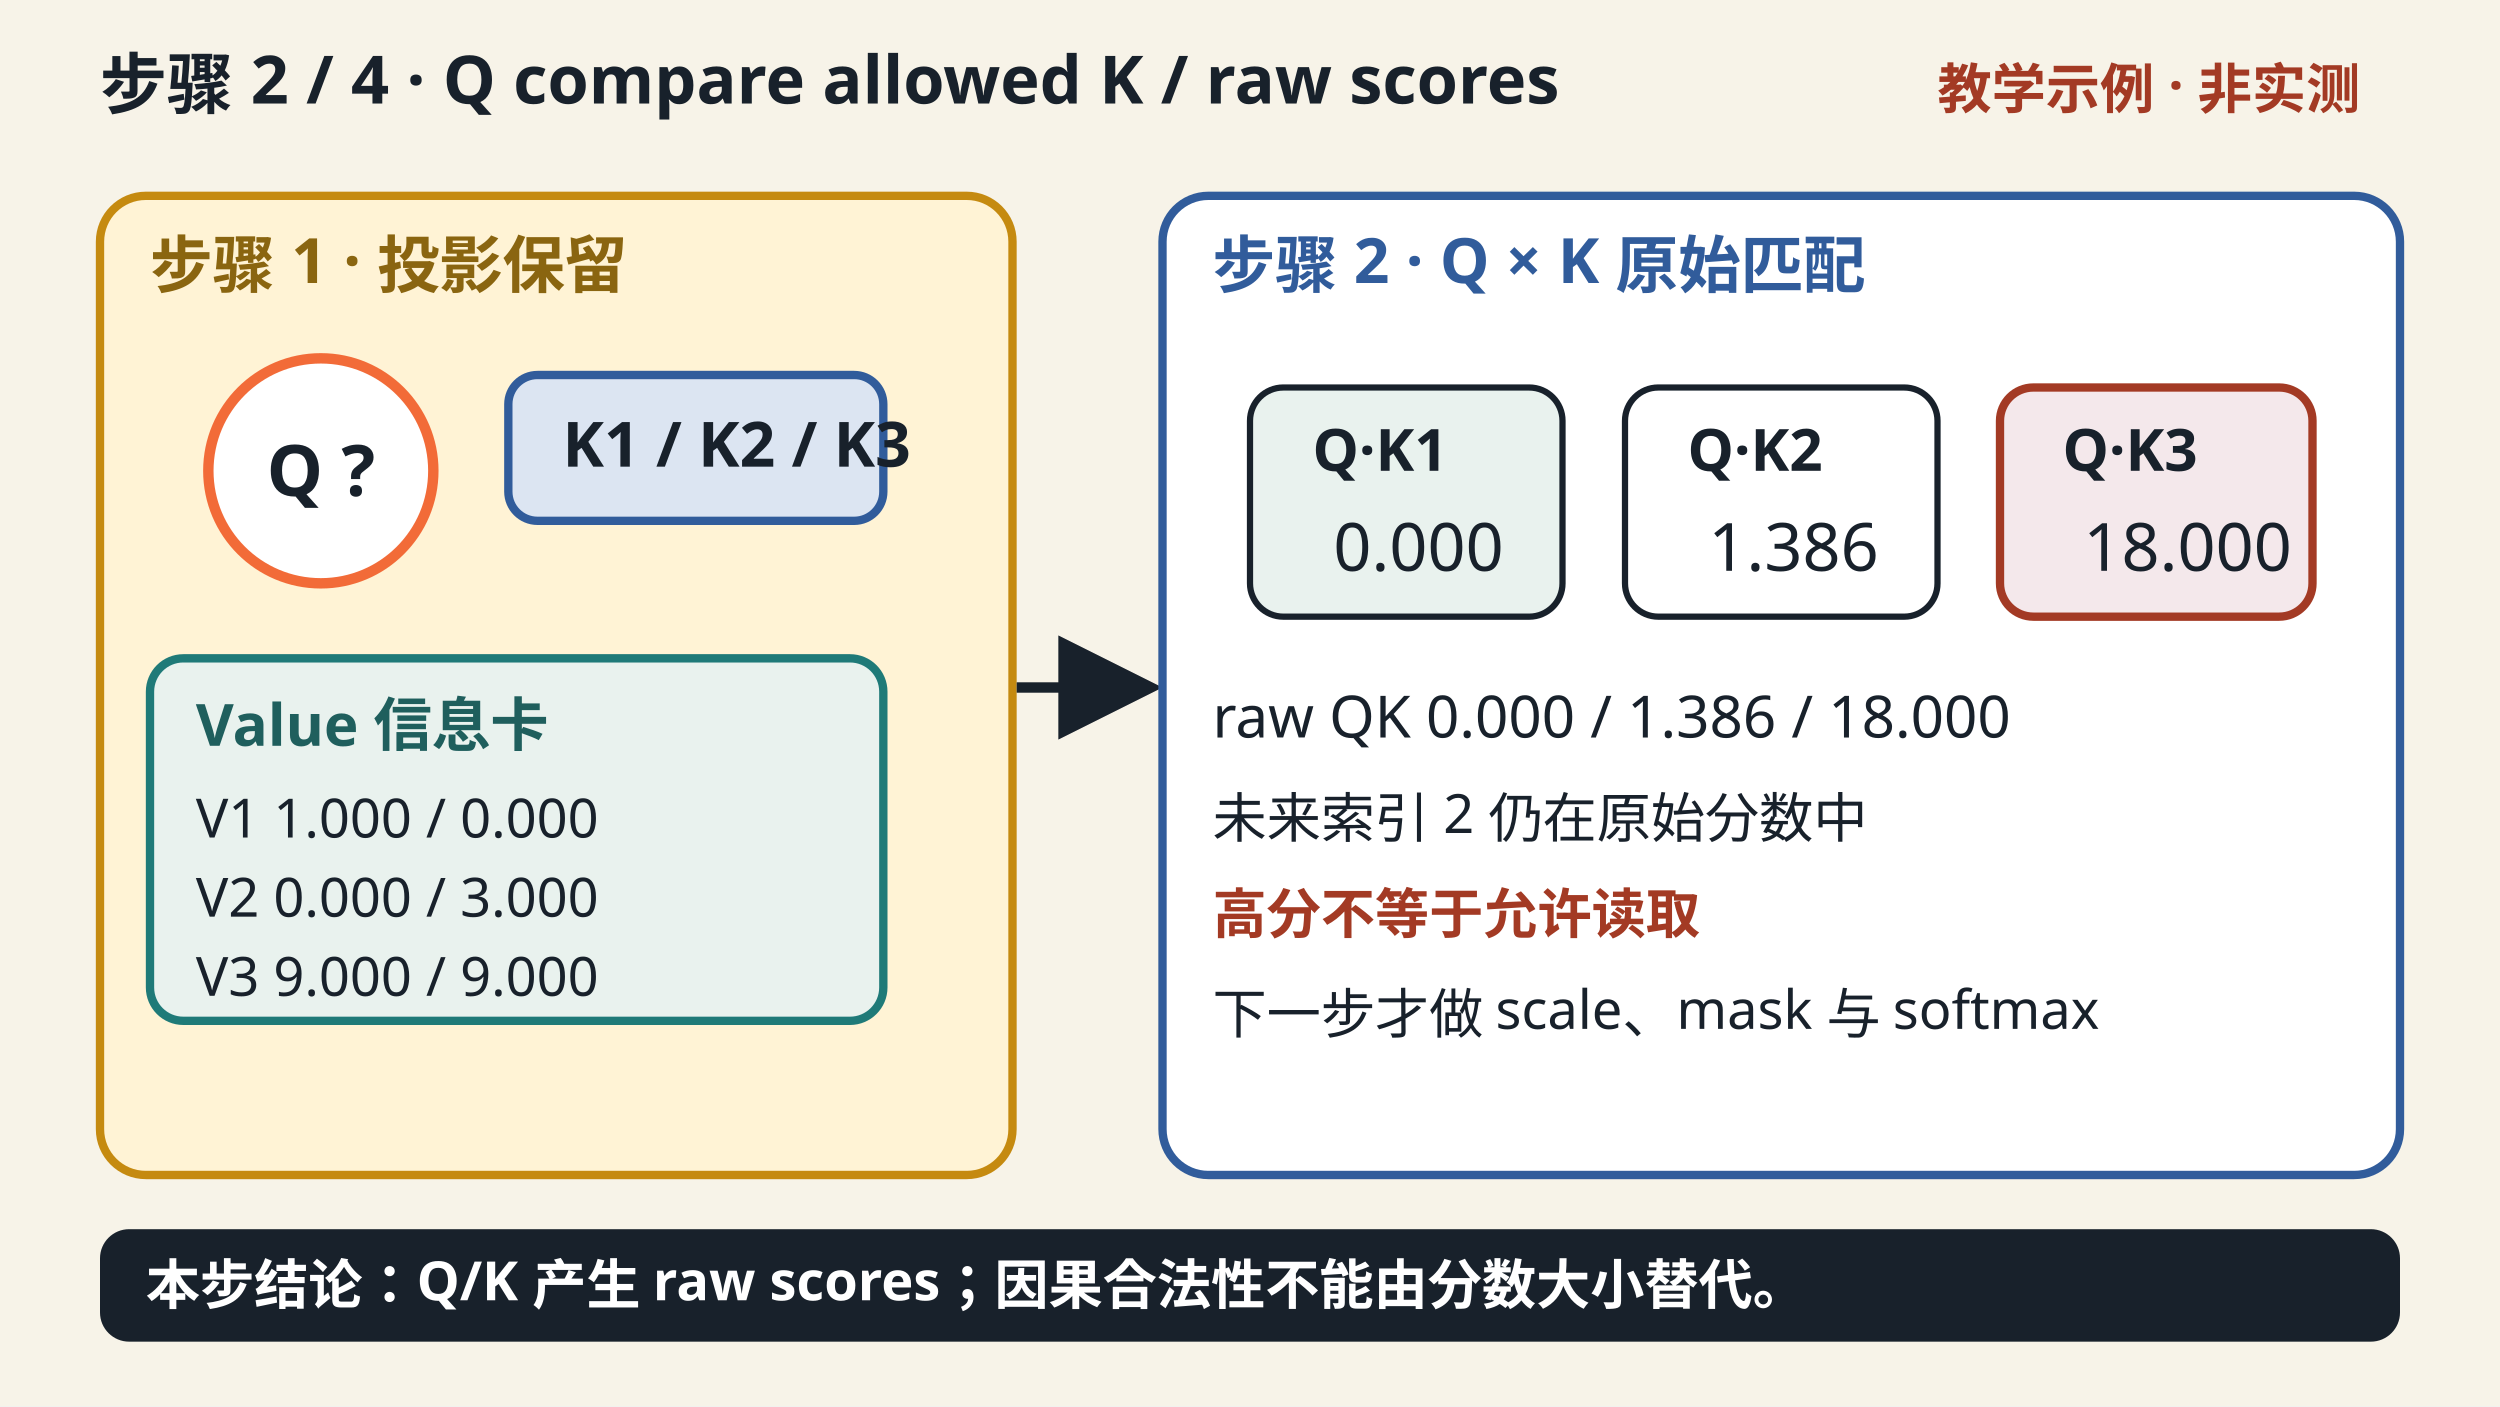
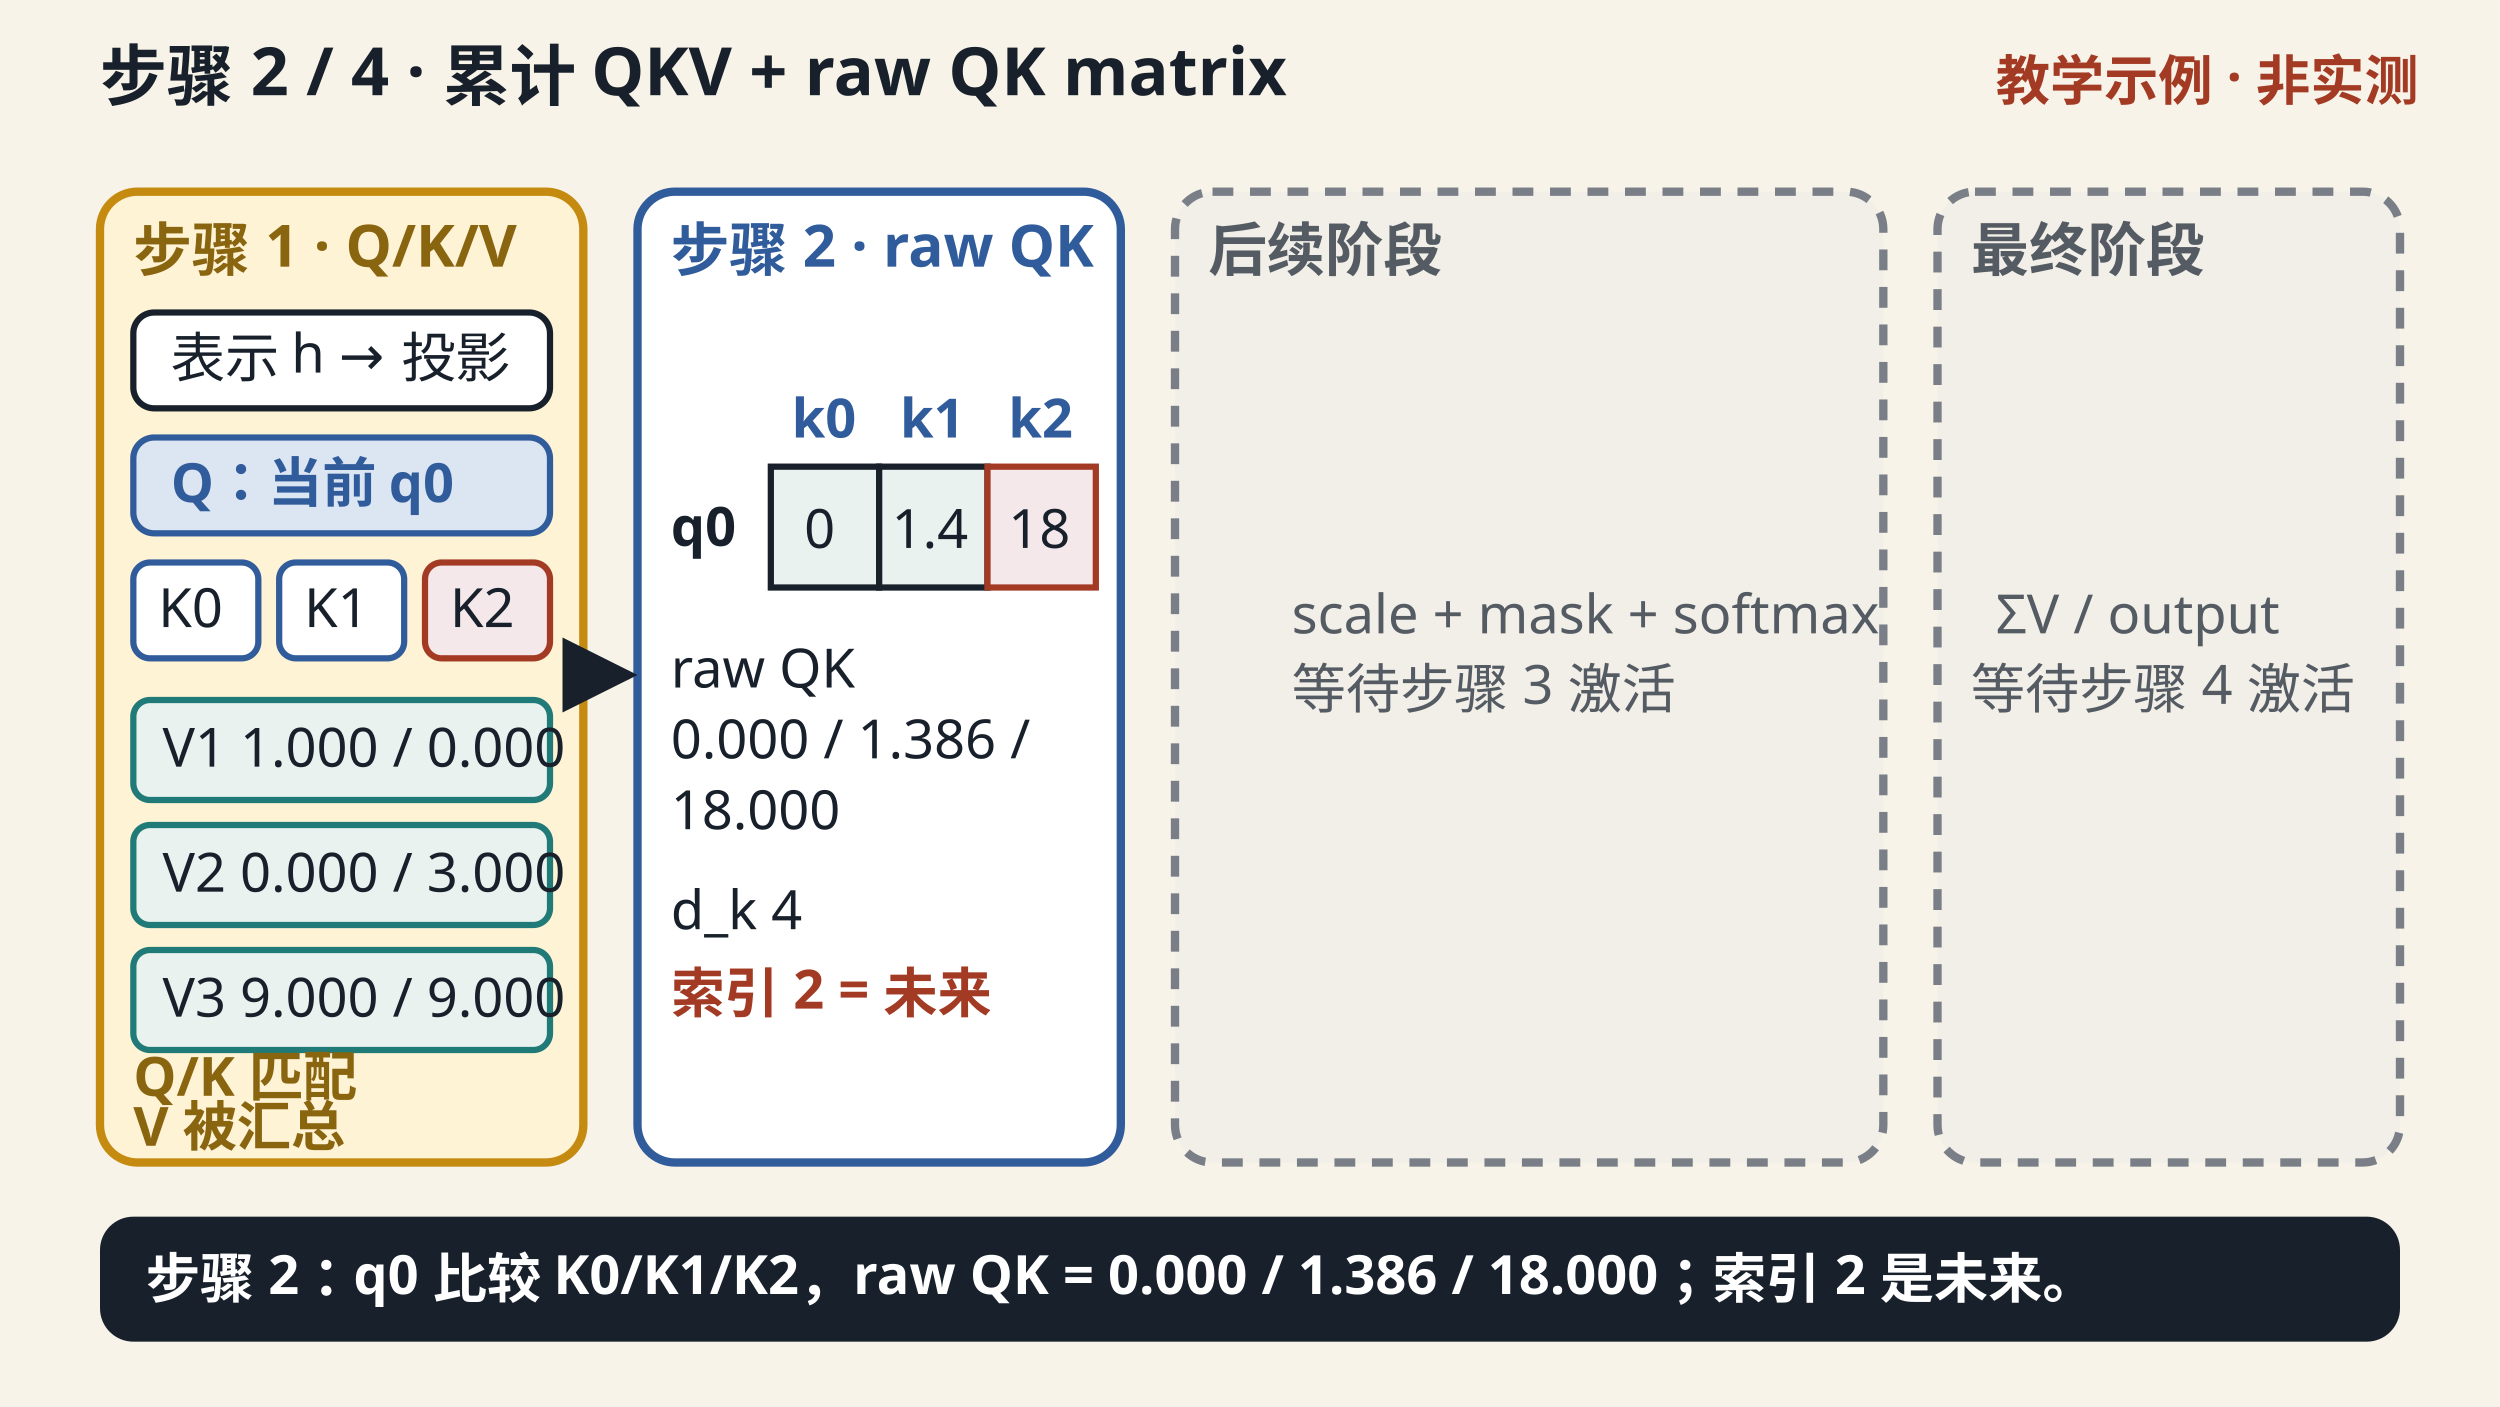
- <svg xmlns="http://www.w3.org/2000/svg" width="1200" height="675" viewBox="0 0 1200 675" role="img" aria-labelledby="sms2-title sms2-desc">
+ <svg xmlns="http://www.w3.org/2000/svg" width="1200" height="675" viewBox="0 0 1200 675" role="img" aria-labelledby="sms4-title sms4-desc">
  <defs>
-     <marker id="sms2-arrow" markerWidth="10" markerHeight="10" refX="8" refY="5" orient="auto">
-       <path d="M0 0 L10 5 L0 10 Z" fill="#18212B" />
+     <pattern id="sms4-mask" width="10" height="10" patternUnits="userSpaceOnUse" patternTransform="rotate(45)">
+       <line x1="0" y1="0" x2="0" y2="10" stroke="#A33A24" stroke-width="3" />
+     </pattern>
+     <marker id="sms4-arrow" markerWidth="9" markerHeight="9" refX="8" refY="4.5" orient="auto">
+       <path d="M0 0 L9 4.5 L0 9 Z" fill="#18212B" />
    </marker>
  </defs>
  <rect x="0" y="0" width="1200" height="675" fill="#F7F3E8" />
-   <text x="48" y="52" font-family="Trebuchet MS" font-size="32" font-weight="700" fill="#18212B">步骤 2 / 4 · Q compare allowed K / raw scores</text>
-   <text x="930" y="52" font-family="Trebuchet MS" font-size="26" font-weight="700" fill="#A33A24">教学示例 · 非实测</text>
-   <g data-region="phase-project">
-     <rect x="48" y="94" width="438" height="470" rx="22" fill="#FFF3D5" stroke="#C58A10" stroke-width="4" />
-     <text x="72" y="138" font-family="Trebuchet MS" font-size="30" font-weight="700" fill="#8A6510">步骤 1 · 投影保留</text>
-     <circle cx="154" cy="226" r="54" fill="#FFFFFF" stroke="#F26B38" stroke-width="5" />
-     <text x="128" y="238" font-family="Trebuchet MS" font-size="34" font-weight="700" fill="#18212B">Q ?</text>
-     <rect x="244" y="180" width="180" height="70" rx="14" fill="#DCE5F2" stroke="#315C9B" stroke-width="4" />
-     <text x="270" y="224" font-family="Trebuchet MS" font-size="30" font-weight="700" fill="#18212B">K1 / K2 / K3</text>
-     <rect x="72" y="316" width="352" height="174" rx="16" fill="#E9F2EE" stroke="#1F7A78" stroke-width="4" />
-     <text x="94" y="358" font-family="Trebuchet MS" font-size="28" font-weight="700" fill="#1F5F5D">Value 信息卡</text>
-     <text x="94" y="402" font-family="Trebuchet MS" font-size="26" fill="#18212B">V1 1.000 / 0.000</text>
-     <text x="94" y="440" font-family="Trebuchet MS" font-size="26" fill="#18212B">V2 0.000 / 3.000</text>
-     <text x="94" y="478" font-family="Trebuchet MS" font-size="26" fill="#18212B">V3 9.000 / 9.000</text>
+   <text x="48" y="48" font-family="Trebuchet MS" font-size="32" font-weight="700" fill="#18212B">步骤 2 / 4 · 累计 QKV + raw QK matrix</text>
+   <text x="958" y="48" font-family="Trebuchet MS" font-size="26" font-weight="700" fill="#A33A24">教学示例 · 非实测</text>
+   <g data-region="phase-project" data-phase="project" data-state="active">
+     <rect x="48" y="92" width="232" height="466" rx="18" fill="#FFF3D5" stroke="#C58A10" stroke-width="4" />
+     <text x="64" y="130" font-family="Trebuchet MS" font-size="28" font-weight="700" fill="#8A6510">步骤 1 · Q/K/V</text>
+     <rect data-region="phase-node" data-phase="project" data-state="active" data-node="h" x="64" y="150" width="200" height="46" rx="10" fill="#FFFFFF" stroke="#18212B" stroke-width="3" />
+     <text x="82" y="181" font-family="Trebuchet MS" font-size="26" fill="#18212B">表示 h → 投影</text>
+     <rect data-region="phase-node" data-phase="project" data-state="active" data-node="q" x="64" y="210" width="200" height="46" rx="10" fill="#DCE5F2" stroke="#315C9B" stroke-width="3" />
+     <text x="82" y="241" font-family="Trebuchet MS" font-size="26" font-weight="700" fill="#315C9B">Q：当前 q0</text>
+     <rect data-region="phase-node" data-phase="project" data-state="active" data-node="k0" x="64" y="270" width="60" height="46" rx="8" fill="#FFFFFF" stroke="#315C9B" stroke-width="3" />
+     <rect data-region="phase-node" data-phase="project" data-state="active" data-node="k1" x="134" y="270" width="60" height="46" rx="8" fill="#FFFFFF" stroke="#315C9B" stroke-width="3" />
+     <rect data-region="phase-node" data-phase="project" data-state="active" data-node="k2" x="204" y="270" width="60" height="46" rx="8" fill="#F4E8EB" stroke="#A33A24" stroke-width="3" />
+     <text x="76" y="301" font-family="Trebuchet MS" font-size="26" fill="#18212B">K0</text>
+     <text x="146" y="301" font-family="Trebuchet MS" font-size="26" fill="#18212B">K1</text>
+     <text x="216" y="301" font-family="Trebuchet MS" font-size="26" fill="#18212B">K2</text>
+     <rect data-region="phase-node" data-phase="project" data-state="active" data-node="v0" data-value="1,0" x="64" y="336" width="200" height="48" rx="8" fill="#E9F2EE" stroke="#1F7A78" stroke-width="3" />
+     <rect data-region="phase-node" data-phase="project" data-state="active" data-node="v1" data-value="0,3" x="64" y="396" width="200" height="48" rx="8" fill="#E9F2EE" stroke="#1F7A78" stroke-width="3" />
+     <rect data-region="phase-node" data-phase="project" data-state="active" data-node="v2" data-value="9,9" x="64" y="456" width="200" height="48" rx="8" fill="#E9F2EE" stroke="#1F7A78" stroke-width="3" />
+     <text x="78" y="368" font-family="Trebuchet MS" font-size="26" fill="#18212B">V1 1.000 / 0.000</text>
+     <text x="78" y="428" font-family="Trebuchet MS" font-size="26" fill="#18212B">V2 0.000 / 3.000</text>
+     <text x="78" y="488" font-family="Trebuchet MS" font-size="26" fill="#18212B">V3 9.000 / 9.000</text>
+     <text x="64" y="526" font-family="Trebuchet MS" font-size="26" font-weight="700" fill="#8A6510">Q/K 匹配</text>
+     <text x="64" y="550" font-family="Trebuchet MS" font-size="26" font-weight="700" fill="#8A6510">V 被汇总</text>
  </g>
-   <line data-region="direction-1" x1="488" y1="330" x2="548" y2="330" stroke="#18212B" stroke-width="5" marker-end="url(#sms2-arrow)" />
-   <g data-region="phase-compare">
-     <rect x="558" y="94" width="594" height="470" rx="22" fill="#FFFFFF" stroke="#315C9B" stroke-width="4" />
-     <text x="582" y="138" font-family="Trebuchet MS" font-size="30" font-weight="700" fill="#315C9B">步骤 2 · Q × K 原始匹配</text>
-     <rect x="600" y="186" width="150" height="110" rx="16" fill="#E9F2EE" stroke="#18212B" stroke-width="3" />
-     <rect x="780" y="186" width="150" height="110" rx="16" fill="#FFFFFF" stroke="#18212B" stroke-width="3" />
-     <rect x="960" y="186" width="150" height="110" rx="16" fill="#F4E8EB" stroke="#A33A24" stroke-width="4" />
-     <text x="630" y="226" font-family="Trebuchet MS" font-size="28" font-weight="700" fill="#18212B">Q·K1</text>
-     <text x="640" y="274" font-family="Trebuchet MS" font-size="32" fill="#18212B">0.000</text>
-     <text x="810" y="226" font-family="Trebuchet MS" font-size="28" font-weight="700" fill="#18212B">Q·K2</text>
-     <text x="820" y="274" font-family="Trebuchet MS" font-size="32" fill="#18212B">1.386</text>
-     <text x="990" y="226" font-family="Trebuchet MS" font-size="28" font-weight="700" fill="#18212B">Q·K3</text>
-     <text x="1000" y="274" font-family="Trebuchet MS" font-size="32" fill="#18212B">18.000</text>
-     <text x="582" y="354" font-family="Trebuchet MS" font-size="28" fill="#18212B">raw QK 0.000 / 1.386 / 18.000</text>
-     <text x="582" y="402" font-family="Trebuchet MS" font-size="26" fill="#18212B">未来索引 2 仍在原始分数中</text>
-     <text x="582" y="448" font-family="Trebuchet MS" font-size="26" font-weight="700" fill="#A33A24">高分不等于允许读取</text>
-     <text x="582" y="496" font-family="Trebuchet MS" font-size="26" fill="#18212B">下一步才做 scale、mask 与 softmax</text>
+   <g data-region="phase-compare" data-phase="compare" data-state="active">
+     <rect x="306" y="92" width="232" height="466" rx="18" fill="#FFFFFF" stroke="#315C9B" stroke-width="4" />
+     <text x="322" y="130" font-family="Trebuchet MS" font-size="28" font-weight="700" fill="#315C9B">步骤 2 · raw QK</text>
+     <g data-region="attention-matrix" data-phase="compare" data-state="active" data-stage="raw" data-origin-x="370" data-origin-y="224" data-cell-width="52" data-cell-height="58">
+       <text x="380" y="210" font-family="Trebuchet MS" font-size="26" font-weight="700" fill="#315C9B">k0</text>
+       <text x="432" y="210" font-family="Trebuchet MS" font-size="26" font-weight="700" fill="#315C9B">k1</text>
+       <text x="484" y="210" font-family="Trebuchet MS" font-size="26" font-weight="700" fill="#315C9B">k2</text>
+       <text x="322" y="262" font-family="Trebuchet MS" font-size="26" font-weight="700" fill="#18212B">q0</text>
+       <rect data-region="attention-cell" data-phase="compare" data-state="active" data-stage="raw" data-row="0" data-column="0" data-value="0" x="370" y="224" width="52" height="58" fill="#E9F2EE" stroke="#18212B" stroke-width="3" />
+       <rect data-region="attention-cell" data-phase="compare" data-state="active" data-stage="raw" data-row="0" data-column="1" data-value="1.3862943611198906" x="422" y="224" width="52" height="58" fill="#E9F2EE" stroke="#18212B" stroke-width="3" />
+       <rect data-region="attention-cell" data-phase="compare" data-state="active" data-stage="raw" data-row="0" data-column="2" data-value="18" x="474" y="224" width="52" height="58" fill="#F4E8EB" stroke="#A33A24" stroke-width="3" />
+       <text x="386" y="263" font-family="Trebuchet MS" font-size="26" fill="#18212B">0</text>
+       <text x="428" y="263" font-family="Trebuchet MS" font-size="26" fill="#18212B">1.4</text>
+       <text x="484" y="263" font-family="Trebuchet MS" font-size="26" fill="#18212B">18</text>
+     </g>
+     <text x="322" y="330" font-family="Trebuchet MS" font-size="26" fill="#18212B">raw QK</text>
+     <text x="322" y="364" font-family="Trebuchet MS" font-size="26" fill="#18212B">0.000 / 1.386 /</text>
+     <text x="322" y="398" font-family="Trebuchet MS" font-size="26" fill="#18212B">18.000</text>
+     <text x="322" y="446" font-family="Trebuchet MS" font-size="26" fill="#18212B">d_k 4</text>
+     <text x="322" y="486" font-family="Trebuchet MS" font-size="26" font-weight="700" fill="#A33A24">索引 2 = 未来</text>
  </g>
-   <rect x="48" y="590" width="1104" height="54" rx="14" fill="#18212B" />
-   <text x="70" y="626" font-family="Trebuchet MS" font-size="26" font-weight="700" fill="#FFFFFF">本步结论：Q/K 产生 raw scores；因果合法性不能由分数大小替代。</text>
+   <g data-region="phase-normalize" data-phase="normalize" data-state="placeholder">
+     <rect x="564" y="92" width="340" height="466" rx="18" fill="#F1EFE8" stroke="#7A7F87" stroke-width="4" stroke-dasharray="10 8" />
+     <text x="580" y="130" font-family="Trebuchet MS" font-size="28" font-weight="700" fill="#555B63">后续阶段</text>
+     <text x="620" y="304" font-family="Trebuchet MS" font-size="26" fill="#555B63">scale + mask + softmax</text>
+     <text x="620" y="340" font-family="Trebuchet MS" font-size="26" fill="#555B63">等待步骤 3 激活</text>
+   </g>
+   <g data-region="phase-aggregate" data-phase="aggregate" data-state="placeholder">
+     <rect x="930" y="92" width="222" height="466" rx="18" fill="#F1EFE8" stroke="#7A7F87" stroke-width="4" stroke-dasharray="10 8" />
+     <text x="946" y="130" font-family="Trebuchet MS" font-size="28" font-weight="700" fill="#555B63">最终阶段</text>
+     <text x="958" y="304" font-family="Trebuchet MS" font-size="26" fill="#555B63">ΣV / output</text>
+     <text x="946" y="340" font-family="Trebuchet MS" font-size="26" fill="#555B63">等待步骤 4 激活</text>
+   </g>
+   <line data-region="direction-1" x1="282" y1="324" x2="302" y2="324" stroke="#18212B" stroke-width="4" marker-end="url(#sms4-arrow)" />
+   <rect x="48" y="584" width="1104" height="60" rx="16" fill="#18212B" />
+   <text x="70" y="623" font-family="Trebuchet MS" font-size="26" font-weight="700" fill="#FFFFFF">步骤 2：q0 比较 K0/K1/K2，raw QK = 0.000 / 1.386 / 18.000；索引 2 是未来。</text>
</svg>
